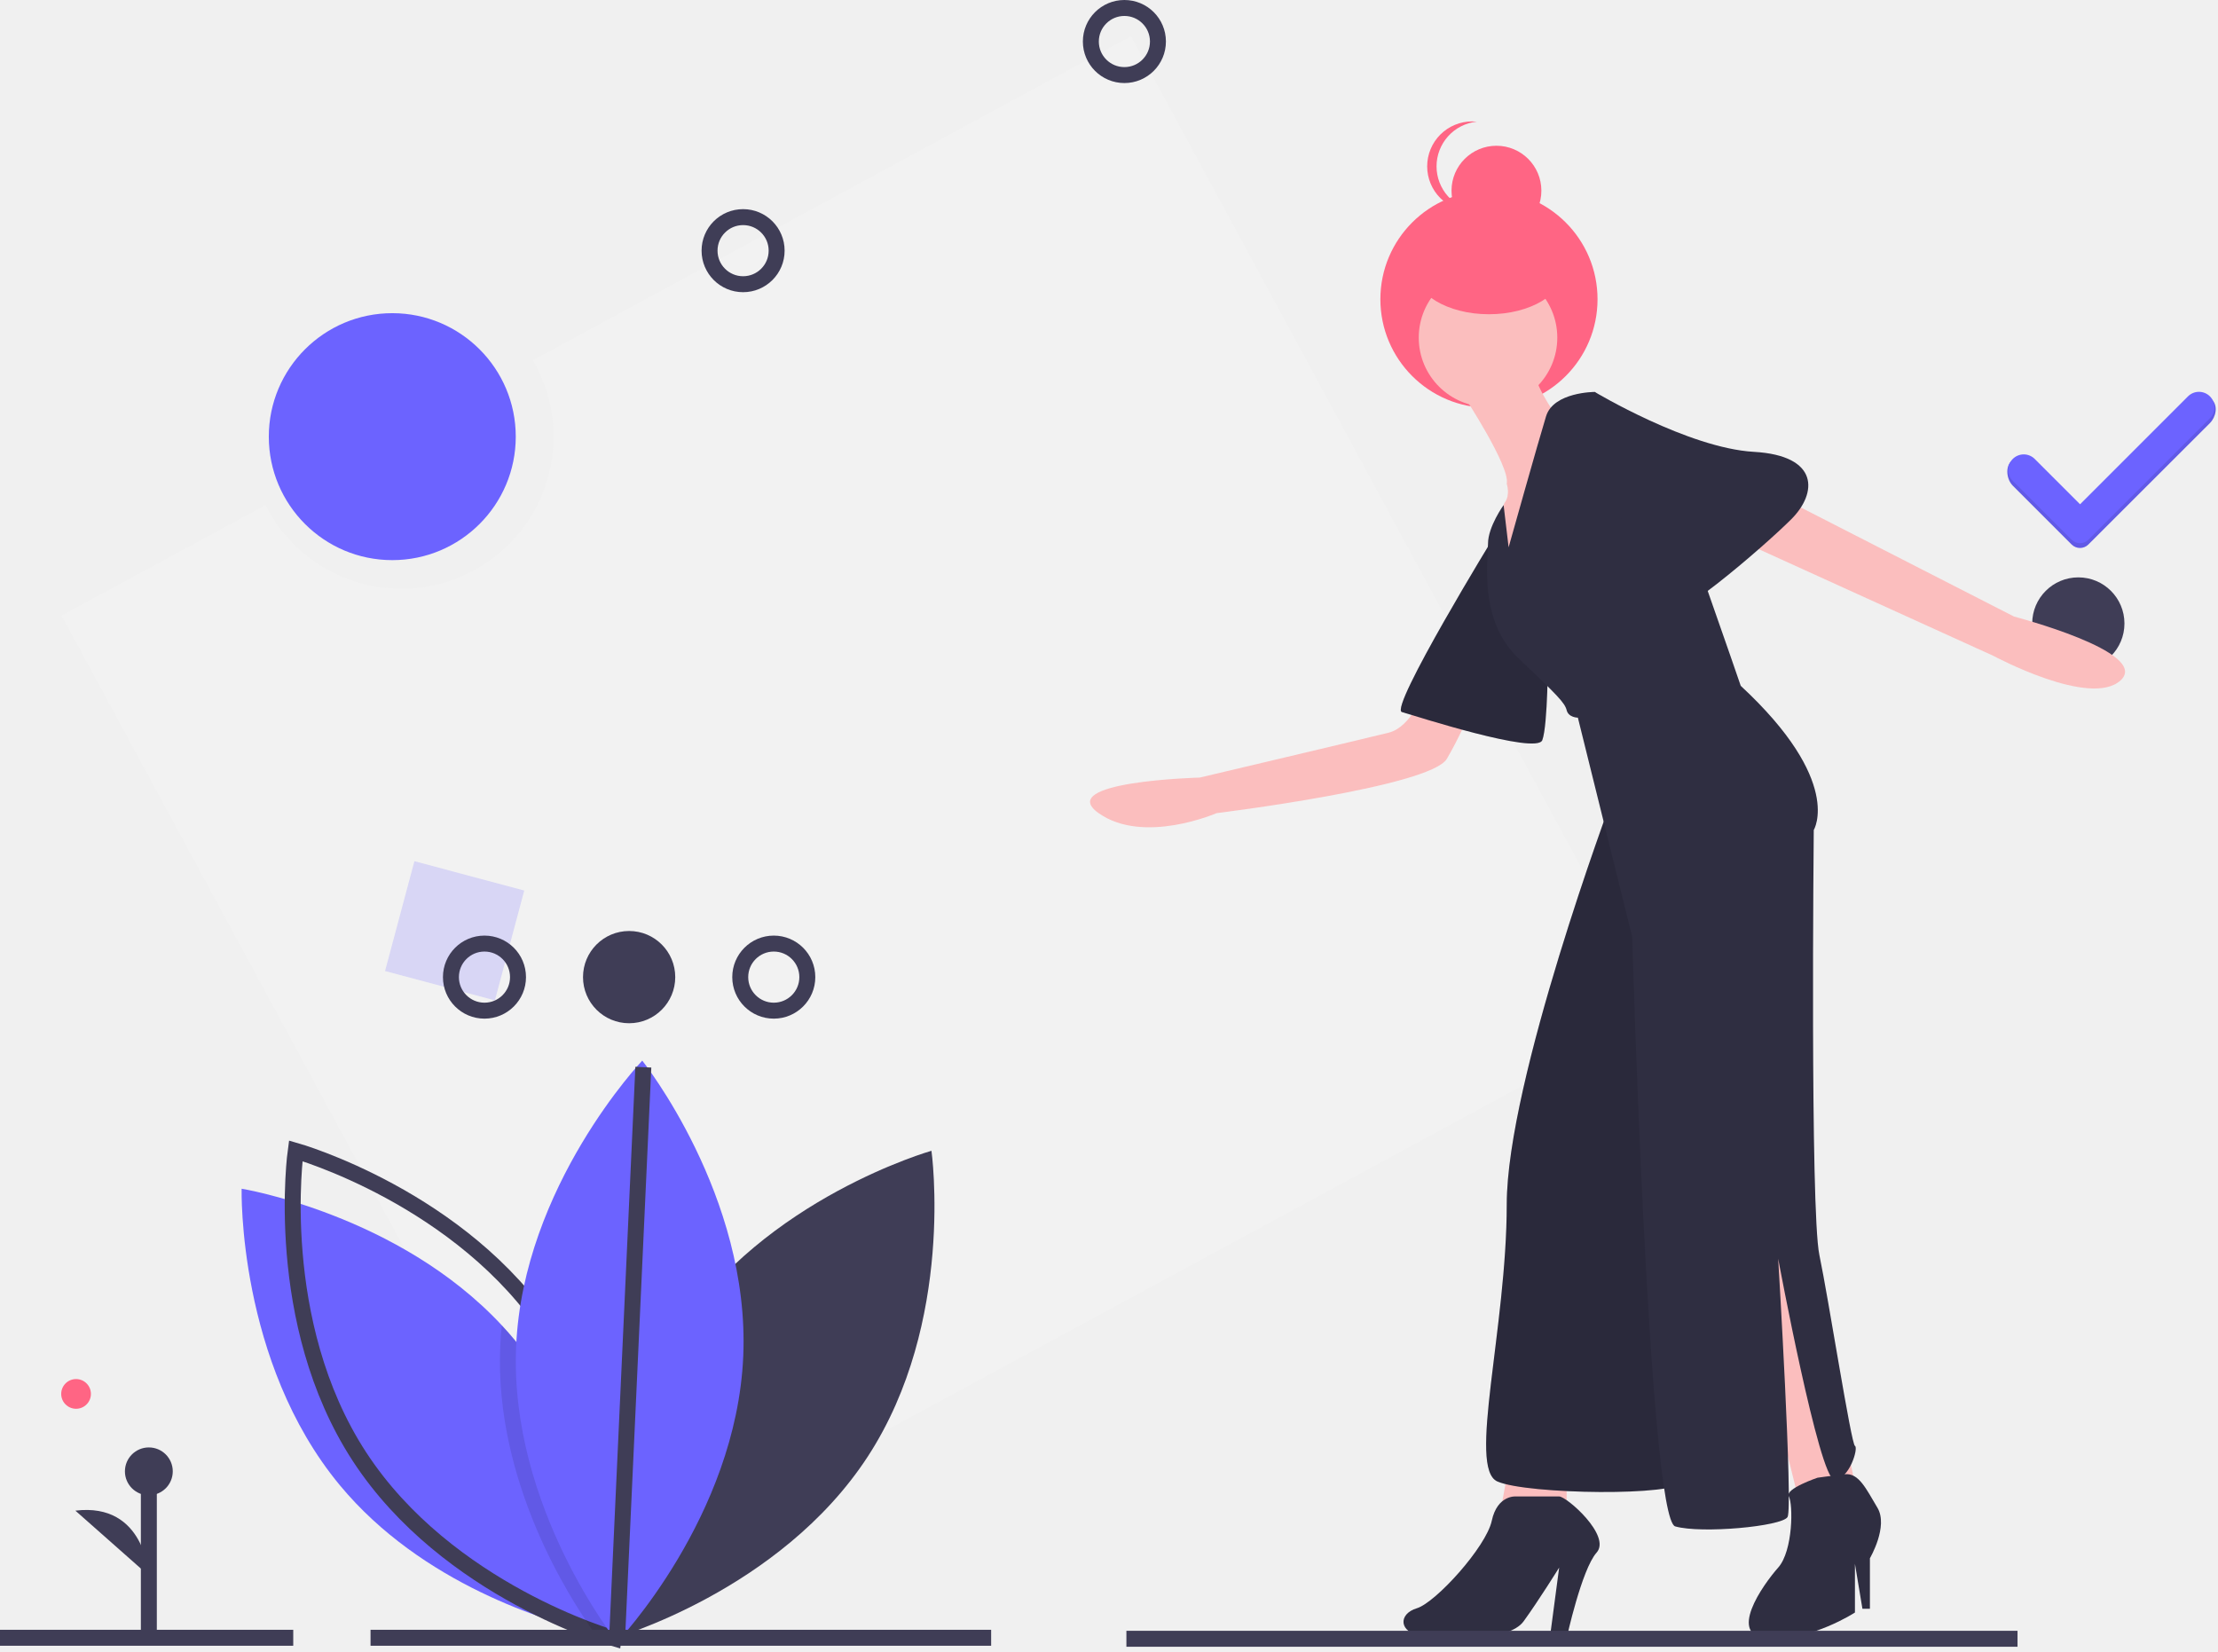
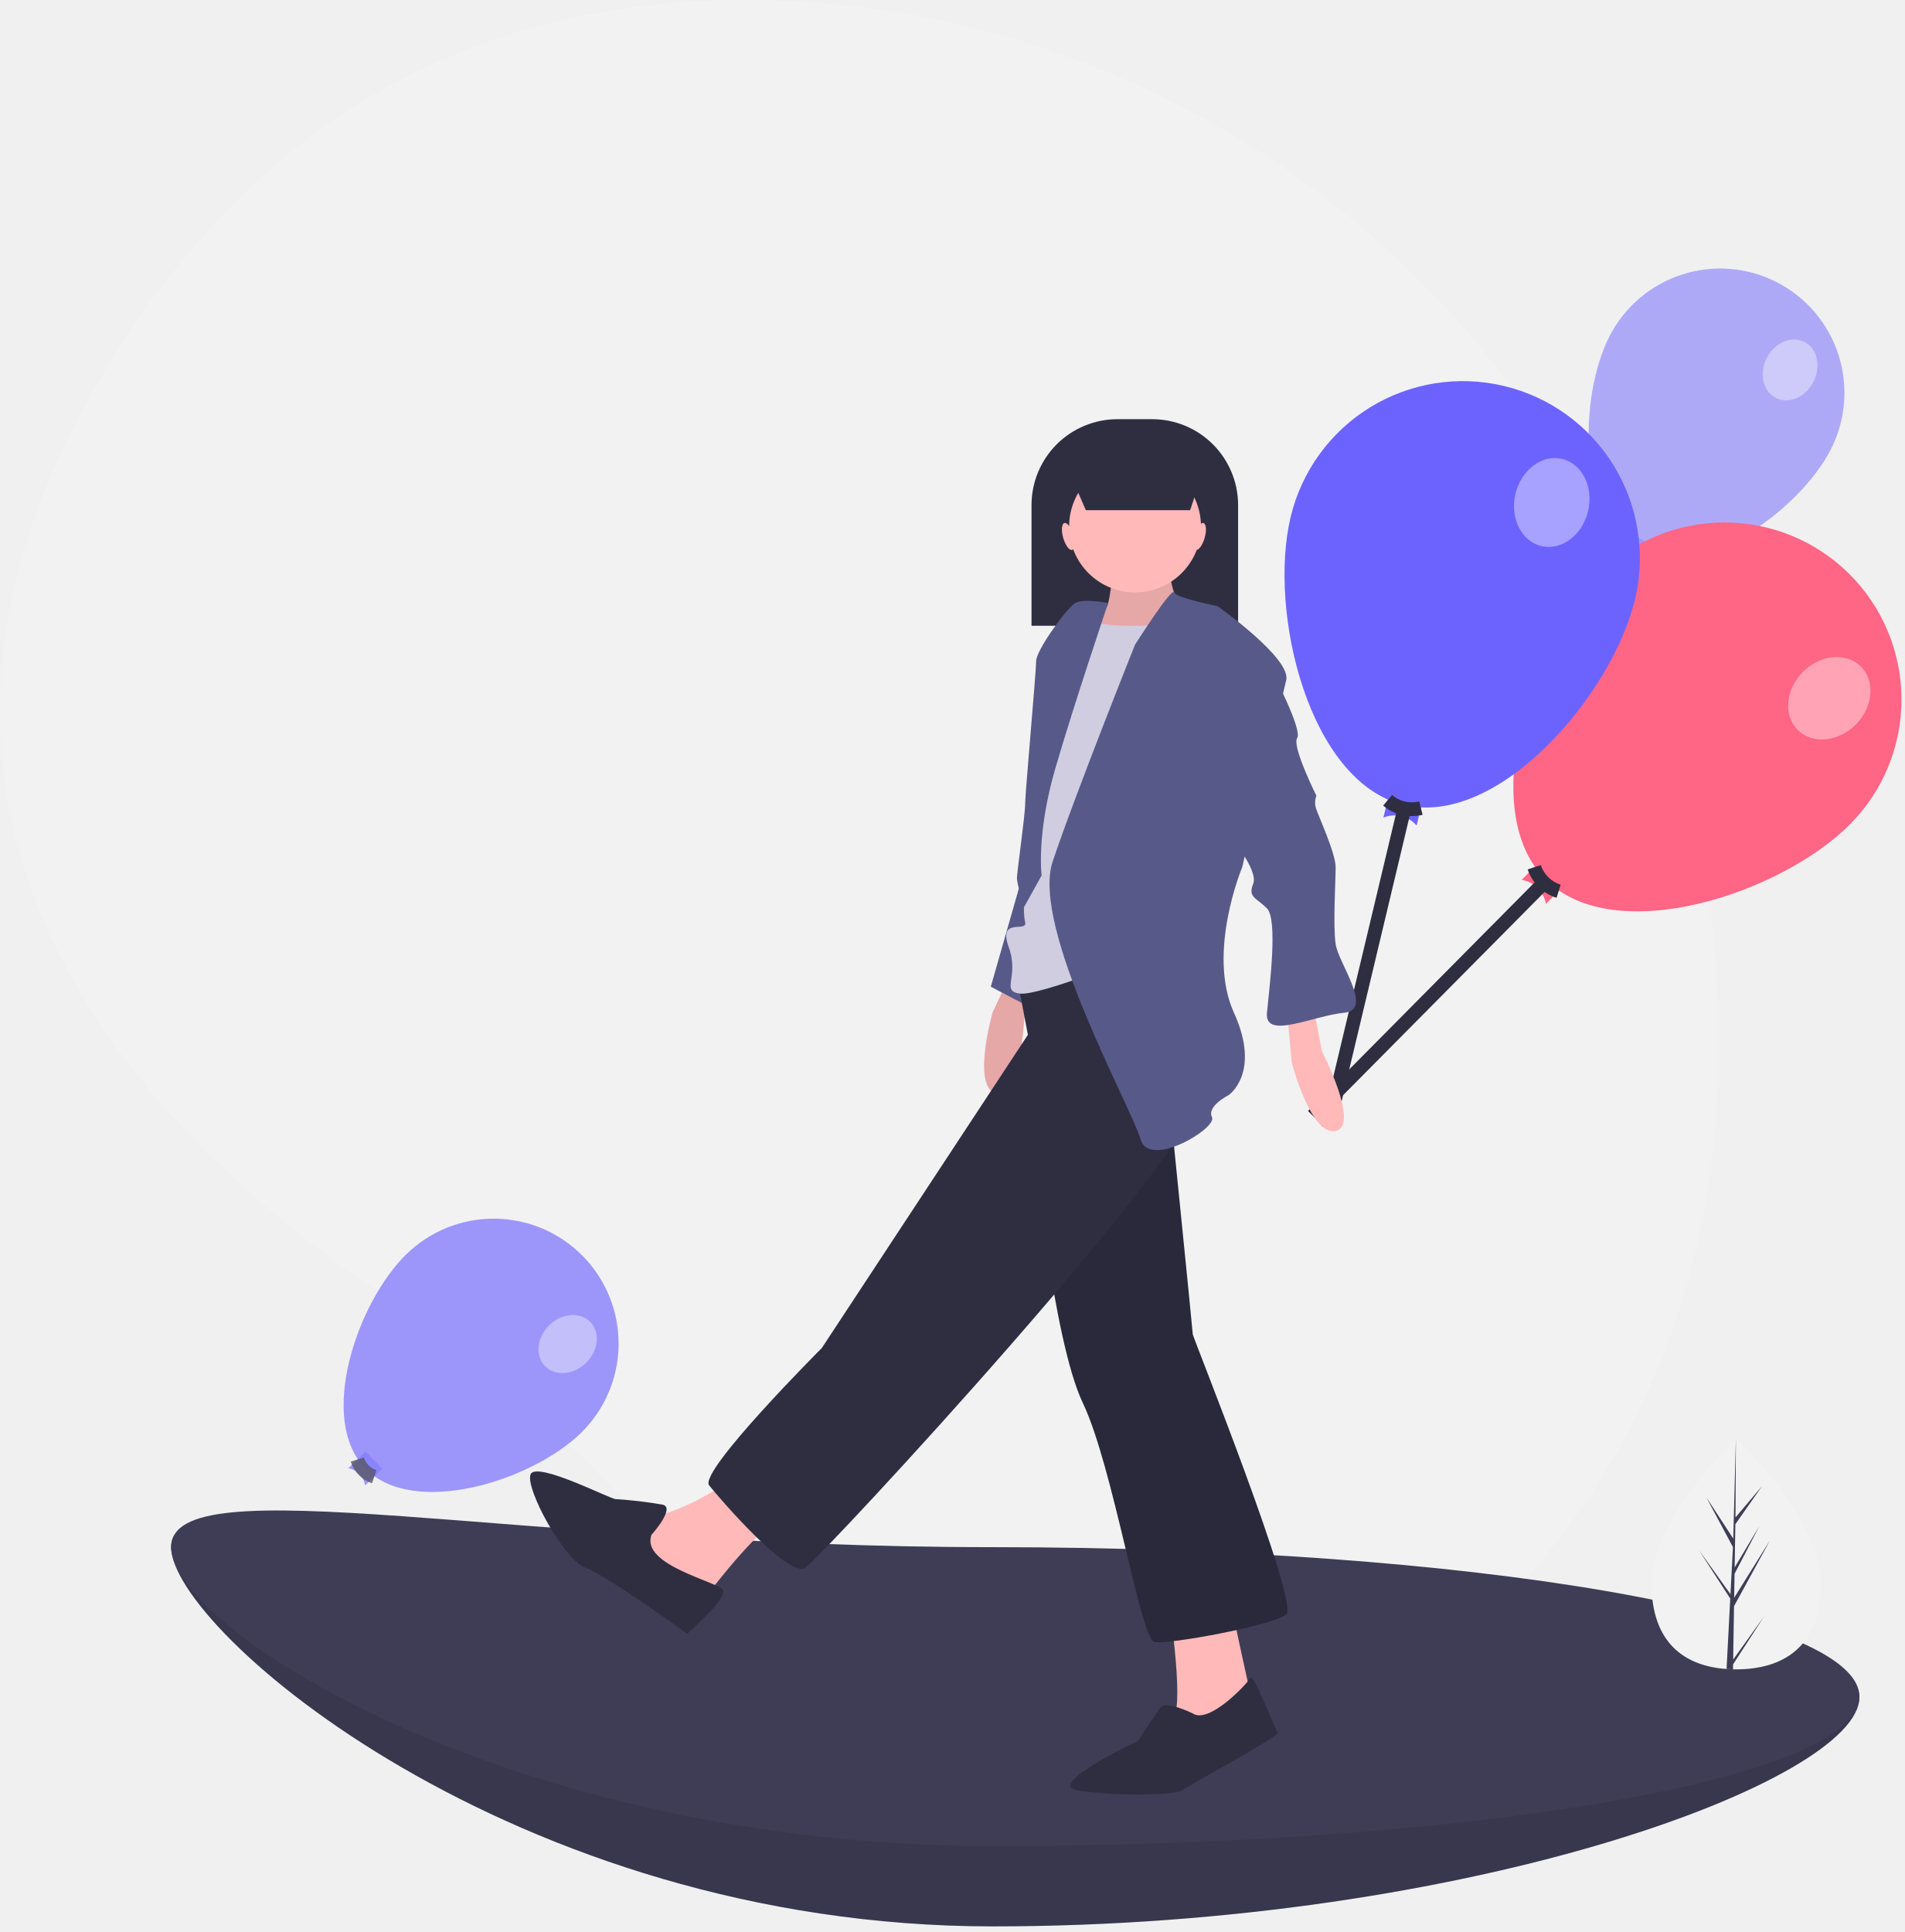
- <svg xmlns="http://www.w3.org/2000/svg" width="278" height="207" viewBox="0 0 278 207" fill="none">
-   <path d="M141.763 4.546L66.798 45.152C68.08 47.358 68.906 49.8 69.227 52.332C69.548 54.864 69.357 57.435 68.666 59.892C67.976 62.348 66.799 64.642 65.205 66.635C63.612 68.629 61.635 70.283 59.391 71.498C57.147 72.714 54.681 73.466 52.141 73.712C49.601 73.957 47.037 73.69 44.602 72.926C42.166 72.163 39.909 70.918 37.964 69.266C36.019 67.614 34.425 65.588 33.276 63.309L7.716 77.154L73.926 199.391L207.973 126.783L141.763 4.546Z" fill="#F2F2F2" />
-   <path opacity="0.2" d="M65.706 111.616L51.942 107.939L48.265 121.703L62.029 125.379L65.706 111.616Z" fill="#6C63FF" />
-   <path d="M84.894 167.003C73.892 183.875 76.906 205.334 76.906 205.334C76.906 205.334 97.758 199.438 108.76 182.566C119.762 165.694 116.748 144.235 116.748 144.235C116.748 144.235 95.895 150.131 84.894 167.003Z" fill="#3F3D56" />
-   <path d="M76.847 205.137C76.847 205.137 76.58 205.095 76.087 204.995C75.694 204.915 75.152 204.801 74.491 204.644C68.582 203.251 52.871 198.541 42.599 186.158C29.743 170.653 30.285 148.99 30.285 148.99C30.285 148.99 49.942 152.184 62.895 166.108C63.456 166.706 64.002 167.327 64.533 167.969C75.719 181.46 76.762 199.613 76.845 204.1C76.856 204.773 76.847 205.137 76.847 205.137Z" fill="#6C63FF" />
-   <path d="M68.919 167.003C79.921 183.875 76.906 205.334 76.906 205.334C76.906 205.334 56.054 199.438 45.052 182.566C34.05 165.694 37.065 144.235 37.065 144.235C37.065 144.235 57.917 150.131 68.919 167.003Z" stroke="#3F3D56" stroke-width="2" stroke-miterlimit="10" />
-   <path opacity="0.1" d="M76.845 204.1C76.554 204.451 76.298 204.75 76.087 204.995C75.62 205.528 75.355 205.807 75.355 205.807C75.355 205.807 75.033 205.402 74.491 204.644C71.519 200.502 61.96 185.771 62.698 168.755C62.738 167.863 62.804 166.981 62.895 166.108C63.456 166.706 64.002 167.327 64.533 167.969C75.719 181.46 76.762 199.613 76.845 204.1Z" fill="black" />
-   <path d="M93.158 169.985C92.288 190.109 77.35 205.807 77.35 205.807C77.35 205.807 63.822 188.879 64.692 168.755C65.561 148.632 80.499 132.934 80.499 132.934C80.499 132.934 94.027 149.862 93.158 169.985Z" fill="#6C63FF" />
-   <path d="M9.533 176.569C10.562 176.569 11.395 175.735 11.395 174.707C11.395 173.679 10.562 172.845 9.533 172.845C8.505 172.845 7.671 173.679 7.671 174.707C7.671 175.735 8.505 176.569 9.533 176.569Z" fill="#FF6584" />
-   <path d="M46.443 205.271H124.228" stroke="#3F3D56" stroke-width="2" stroke-miterlimit="10" />
-   <path d="M0 205.271H36.755" stroke="#3F3D56" stroke-width="2" stroke-miterlimit="10" />
-   <path d="M18.656 205.614V184.412" stroke="#3F3D56" stroke-width="2" stroke-miterlimit="10" />
-   <path d="M18.656 187.41C20.312 187.41 21.654 186.068 21.654 184.412C21.654 182.756 20.312 181.414 18.656 181.414C17 181.414 15.658 182.756 15.658 184.412C15.658 186.068 17 187.41 18.656 187.41Z" fill="#3F3D56" />
-   <path d="M18.656 197.479C18.656 197.479 18.228 188.267 9.447 189.338L18.656 197.479Z" fill="#3F3D56" />
-   <path d="M78.854 128.249C82.046 128.249 84.634 125.661 84.634 122.468C84.634 119.275 82.046 116.687 78.854 116.687C75.661 116.687 73.073 119.275 73.073 122.468C73.073 125.661 75.661 128.249 78.854 128.249Z" fill="#3F3D56" />
-   <path d="M60.723 126.672C63.044 126.672 64.927 124.79 64.927 122.468C64.927 120.146 63.044 118.264 60.723 118.264C58.401 118.264 56.518 120.146 56.518 122.468C56.518 124.79 58.401 126.672 60.723 126.672Z" stroke="#3F3D56" stroke-width="2" stroke-miterlimit="10" />
-   <path d="M96.984 126.672C99.306 126.672 101.188 124.79 101.188 122.468C101.188 120.146 99.306 118.264 96.984 118.264C94.662 118.264 92.78 120.146 92.78 122.468C92.78 124.79 94.662 126.672 96.984 126.672Z" stroke="#3F3D56" stroke-width="2" stroke-miterlimit="10" />
-   <path d="M77.35 205.237L80.634 133.755" stroke="#3F3D56" stroke-width="2" stroke-miterlimit="10" />
-   <path d="M260.494 83.926C263.687 83.926 266.275 81.338 266.275 78.145C266.275 74.953 263.687 72.365 260.494 72.365C257.301 72.365 254.713 74.953 254.713 78.145C254.713 81.338 257.301 83.926 260.494 83.926Z" fill="#3F3D56" />
-   <path d="M140.929 9.409C143.251 9.409 145.134 7.526 145.134 5.204C145.134 2.882 143.251 1 140.929 1C138.607 1 136.725 2.882 136.725 5.204C136.725 7.526 138.607 9.409 140.929 9.409Z" stroke="#3F3D56" stroke-width="2" stroke-miterlimit="10" />
-   <path d="M93.138 35.622C95.46 35.622 97.342 33.739 97.342 31.417C97.342 29.095 95.46 27.213 93.138 27.213C90.816 27.213 88.934 29.095 88.934 31.417C88.934 33.739 90.816 35.622 93.138 35.622Z" stroke="#3F3D56" stroke-width="2" stroke-miterlimit="10" />
-   <path d="M186.623 51.117C194.139 51.117 200.232 45.024 200.232 37.508C200.232 29.992 194.139 23.899 186.623 23.899C179.107 23.899 173.014 29.992 173.014 37.508C173.014 45.024 179.107 51.117 186.623 51.117Z" fill="#FF6584" />
-   <path d="M217.947 157.759L225.221 187.089L232.495 185.915L225.221 152.363L217.947 157.759Z" fill="#FBBEBE" />
-   <path d="M227.802 185.212C227.802 185.212 223.66 186.612 224.206 187.554C224.752 188.497 224.752 194.363 222.875 196.474C220.997 198.586 216.305 205.156 221.701 205.39C227.098 205.625 232.495 202.106 232.495 202.106V196.005L233.433 201.636H234.372V195.301C234.372 195.301 236.718 191.312 235.31 188.966C233.902 186.62 232.985 184.575 231.215 184.776C229.444 184.977 227.802 185.212 227.802 185.212Z" fill="#2F2E41" />
-   <path d="M189.322 182.631L188.148 188.966H196.361V182.631H189.322Z" fill="#FBBEBE" />
-   <path d="M190.026 187.558C190.026 187.558 187.679 187.323 186.975 190.608C186.271 193.893 179.936 200.865 177.59 201.569C175.243 202.273 175.243 204.62 178.294 205.089C181.344 205.558 189.087 205.793 190.964 203.212C192.841 200.631 195.422 196.474 195.422 196.474L194.249 205.324H196.361C196.361 205.324 198.238 196.709 200.115 194.597C201.992 192.485 196.361 187.558 195.422 187.558H190.026Z" fill="#2F2E41" />
-   <path d="M178.528 86.665C178.528 86.665 176.886 91.123 174.07 91.826C171.255 92.531 150.372 97.458 150.372 97.458C150.372 97.458 132.07 97.927 137.702 101.916C143.333 105.905 152.484 101.916 152.484 101.916C152.484 101.916 179.232 98.631 181.344 95.111C182.734 92.716 183.912 90.204 184.864 87.603L178.528 86.665Z" fill="#FBBEBE" />
-   <path d="M187.445 66.955C187.445 66.955 174.07 88.776 175.713 89.246C177.355 89.715 192.607 94.642 193.31 92.765C194.014 90.888 194.014 82.206 194.014 82.206L187.445 66.955Z" fill="#2F2E41" />
-   <path opacity="0.1" d="M187.445 66.955C187.445 66.955 174.07 88.776 175.713 89.246C177.355 89.715 192.607 94.642 193.31 92.765C194.014 90.888 194.014 82.206 194.014 82.206L187.445 66.955Z" fill="black" />
-   <path d="M222.171 61.793L252.439 77.279C252.439 77.279 269.567 81.737 265.813 85.257C262.059 88.776 249.858 82.206 249.858 82.206L216.305 66.955L222.171 61.793Z" fill="#FBBEBE" />
-   <path d="M183.456 49.592C183.456 49.592 189.321 58.508 188.852 60.62C188.852 60.62 189.321 62.028 188.618 62.966C187.914 63.905 188.148 69.536 188.148 69.536L190.495 72.821L193.545 62.732L194.953 51.938C194.953 51.938 191.785 47.598 192.254 45.486C192.724 43.374 183.456 49.592 183.456 49.592Z" fill="#FBBEBE" />
-   <path d="M201.992 100.273C201.992 100.273 188.852 135.469 188.852 150.955C188.852 166.441 183.925 184.039 187.679 185.681C191.433 187.323 210.439 187.558 210.908 185.681C211.377 183.804 208.562 107.547 207.154 104.497C205.746 101.447 201.992 100.273 201.992 100.273Z" fill="#2F2E41" />
-   <path opacity="0.1" d="M201.992 100.273C201.992 100.273 188.852 135.469 188.852 150.955C188.852 166.441 183.925 184.039 187.679 185.681C191.433 187.323 210.439 187.558 210.908 185.681C211.377 183.804 208.562 107.547 207.154 104.497C205.746 101.447 201.992 100.273 201.992 100.273Z" fill="black" />
-   <path d="M186.506 51C191.301 51 195.188 47.113 195.188 42.318C195.188 37.524 191.301 33.637 186.506 33.637C181.711 33.637 177.824 37.524 177.824 42.318C177.824 47.113 181.711 51 186.506 51Z" fill="#FBBEBE" />
-   <path d="M189.087 68.597L188.459 63.302C188.459 63.302 186.506 66.016 186.506 68.128C186.506 70.24 185.333 77.748 190.26 82.441C195.187 87.134 196.126 88.072 196.361 89.011C196.595 89.949 197.768 89.949 197.768 89.949L204.573 117.402C204.573 117.402 206.685 190.374 209.969 191.312C213.254 192.251 223.344 191.312 224.048 190.139C224.752 188.966 222.874 157.759 222.874 157.759C222.874 157.759 228.036 185.446 229.914 185.446C231.791 185.446 232.964 181.457 232.495 181.223C232.025 180.988 229.21 162.921 228.036 157.29C226.863 151.659 227.333 104.027 227.333 104.027C227.333 104.027 231.087 97.927 218.182 85.96C218.182 85.96 209.969 62.028 209.5 62.028C209.031 62.028 199.88 49.123 199.88 49.123C199.88 49.123 194.718 49.123 193.78 52.173C192.841 55.223 189.087 68.597 189.087 68.597Z" fill="#2F2E41" />
-   <path d="M197.065 51L199.88 49.123C199.88 49.123 211.612 56.162 219.824 56.631C228.037 57.1 227.802 61.793 224.517 65.078C221.232 68.363 208.327 79.625 207.858 76.81C207.389 73.994 197.065 51 197.065 51Z" fill="#2F2E41" />
-   <path d="M186.623 39.385C191.807 39.385 196.009 36.864 196.009 33.754C196.009 30.644 191.807 28.123 186.623 28.123C181.44 28.123 177.238 30.644 177.238 33.754C177.238 36.864 181.44 39.385 186.623 39.385Z" fill="#FF6584" />
-   <path d="M187.562 29.531C190.672 29.531 193.193 27.009 193.193 23.899C193.193 20.789 190.672 18.268 187.562 18.268C184.452 18.268 181.93 20.789 181.93 23.899C181.93 27.009 184.452 29.531 187.562 29.531Z" fill="#FF6584" />
-   <path d="M180.053 20.849C180.053 19.457 180.569 18.114 181.501 17.08C182.432 16.046 183.714 15.393 185.098 15.248C184.903 15.228 184.707 15.218 184.511 15.218C183.018 15.218 181.586 15.811 180.529 16.867C179.473 17.923 178.88 19.355 178.88 20.849C178.88 22.343 179.473 23.775 180.529 24.831C181.586 25.887 183.018 26.48 184.511 26.48C184.707 26.48 184.903 26.47 185.098 26.45C183.714 26.305 182.432 25.652 181.501 24.618C180.569 23.584 180.053 22.241 180.053 20.849Z" fill="#FF6584" />
-   <path d="M49.168 70.204C57.715 70.204 64.644 63.275 64.644 54.728C64.644 46.181 57.715 39.252 49.168 39.252C40.621 39.252 33.692 46.181 33.692 54.728C33.692 63.275 40.621 70.204 49.168 70.204Z" fill="#6C63FF" />
-   <path d="M141.181 205.397H252.872" stroke="#3F3D56" stroke-width="2" stroke-miterlimit="10" />
-   <path d="M274.24 50.278L260.712 63.806L255.026 58.12C254.846 57.939 254.631 57.796 254.395 57.698C254.16 57.601 253.907 57.55 253.652 57.55C253.396 57.55 253.144 57.601 252.908 57.698C252.672 57.796 252.458 57.939 252.277 58.12L252.073 57.814C251.314 58.573 251.518 60.109 252.277 60.868L259.655 68.246C259.933 68.524 260.31 68.68 260.703 68.68C261.096 68.68 261.473 68.524 261.751 68.246L276.987 53.026C277.746 52.268 278.022 50.876 277.263 50.117C276.504 49.358 274.998 49.519 274.24 50.278Z" fill="#6C63FF" />
-   <path opacity="0.1" d="M274.24 50.278L260.712 63.806L255.026 58.12C254.846 57.939 254.631 57.796 254.395 57.698C254.16 57.601 253.907 57.55 253.652 57.55C253.396 57.55 253.144 57.601 252.908 57.698C252.672 57.796 252.458 57.939 252.277 58.12L252.073 57.814C251.314 58.573 251.518 60.109 252.277 60.868L259.655 68.246C259.933 68.524 260.31 68.68 260.703 68.68C261.096 68.68 261.473 68.524 261.751 68.246L276.987 53.026C277.746 52.268 278.022 50.876 277.263 50.117C276.504 49.358 274.998 49.519 274.24 50.278Z" fill="black" />
-   <path d="M274.24 49.678L260.712 63.206L255.026 57.52C254.845 57.34 254.631 57.196 254.395 57.099C254.16 57.001 253.907 56.951 253.652 56.951C253.396 56.951 253.144 57.001 252.908 57.099C252.672 57.196 252.458 57.34 252.277 57.52C252.097 57.7 251.954 57.915 251.856 58.151C251.758 58.386 251.708 58.639 251.708 58.894C251.708 59.15 251.758 59.402 251.856 59.638C251.954 59.874 252.097 60.088 252.277 60.269L259.655 67.646C259.933 67.924 260.31 68.08 260.703 68.08C261.096 68.08 261.473 67.924 261.751 67.647L276.987 52.427C277.167 52.246 277.311 52.032 277.409 51.796C277.506 51.561 277.557 51.308 277.557 51.053C277.557 50.797 277.507 50.544 277.409 50.309C277.311 50.073 277.168 49.858 276.988 49.678C276.623 49.314 276.129 49.109 275.614 49.109C275.098 49.109 274.604 49.314 274.24 49.678Z" fill="#6C63FF" />
+ <svg xmlns="http://www.w3.org/2000/svg" width="276" height="280" viewBox="0 0 276 280" fill="none">
+   <path d="M243.077 106.29C227.646 45.611 174.327 1.81 111.742 0.053C78.655 -0.875 43.838 10.098 18.489 48.498C-26.825 117.142 21.274 164.578 54.807 187.118C71.008 198.029 85.605 211.15 98.177 226.099C120.828 252.977 164.402 286.378 216.298 234.044C253.912 196.113 253.355 146.708 243.077 106.29Z" fill="#F2F2F2" />
+   <path d="M269.465 246.007C269.465 257.967 213.222 279.186 143.842 279.186C74.462 279.186 24.804 236.185 24.804 224.226C24.804 212.266 74.462 235.876 143.842 235.876C213.222 235.876 269.465 234.048 269.465 246.007Z" fill="#3F3D56" />
+   <path opacity="0.1" d="M269.465 246.007C269.465 257.967 213.222 279.186 143.842 279.186C74.462 279.186 24.804 236.185 24.804 224.226C24.804 212.266 74.462 235.876 143.842 235.876C213.222 235.876 269.465 234.048 269.465 246.007Z" fill="black" />
+   <path d="M269.465 245.88C269.465 257.84 213.222 267.535 143.842 267.535C74.462 267.535 24.804 236.185 24.804 224.226C24.804 212.266 74.462 224.226 143.842 224.226C213.222 224.226 269.465 233.921 269.465 245.88Z" fill="#3F3D56" />
+   <g opacity="0.7">
+     <path opacity="0.7" d="M265.307 65.181C260.75 74.025 246.308 84.447 237.464 79.89C228.62 75.334 228.722 57.524 233.279 48.68C235.468 44.434 239.253 41.23 243.803 39.775C248.354 38.32 253.295 38.731 257.542 40.919C261.789 43.107 264.993 46.892 266.449 51.442C267.905 55.992 267.494 60.934 265.307 65.181Z" fill="#6C63FF" />
+     <path opacity="0.7" d="M238.212 82.229C237.927 81.675 237.477 81.224 236.923 80.939C236.37 80.653 235.741 80.549 235.125 80.639L236.715 77.552L239.802 79.142L238.212 82.229Z" fill="#6C63FF" />
+     <path opacity="0.7" d="M235.962 79.034C236.316 79.524 236.782 79.923 237.321 80.198C237.86 80.472 238.456 80.615 239.061 80.615" stroke="#2F2E41" stroke-width="2" stroke-miterlimit="10" />
+     <path opacity="0.4" d="M262.805 55.347C263.958 53.109 263.381 50.516 261.516 49.556C259.651 48.595 257.205 49.63 256.052 51.868C254.899 54.105 255.476 56.698 257.341 57.659C259.206 58.62 261.652 57.584 262.805 55.347Z" fill="white" />
+     <path opacity="0.7" d="M237.381 80.001L223.941 113.821" stroke="#2F2E41" stroke-width="2" stroke-miterlimit="10" />
+   </g>
+   <path d="M268.143 119.434C258.167 129.498 234.086 137.474 224.022 127.498C213.958 117.522 221.721 93.371 231.697 83.307C236.488 78.477 243.002 75.747 249.805 75.718C256.609 75.689 263.145 78.364 267.977 83.154C272.809 87.943 275.541 94.456 275.572 101.259C275.603 108.063 272.931 114.6 268.143 119.434Z" fill="#FF6584" />
+   <path d="M224.038 130.995C223.889 130.121 223.47 129.315 222.84 128.691C222.21 128.066 221.401 127.654 220.525 127.513L224.007 124L227.52 127.482L224.038 130.995Z" fill="#FF6584" />
+   <path d="M222.349 125.691C222.621 126.509 223.083 127.25 223.697 127.854C224.311 128.458 225.06 128.907 225.882 129.165" stroke="#2F2E41" stroke-width="2" stroke-miterlimit="10" />
+   <path d="M223.352 128.346L190.272 161.718" stroke="#2F2E41" stroke-width="2" stroke-miterlimit="10" />
+   <path opacity="0.4" d="M268.954 105.002C271.479 102.456 271.804 98.687 269.682 96.583C267.56 94.48 263.794 94.839 261.27 97.385C258.746 99.932 258.42 103.701 260.542 105.805C262.664 107.908 266.43 107.549 268.954 105.002Z" fill="white" />
+   <path d="M236.963 86.829C233.675 100.613 217.254 119.948 203.47 116.661C189.686 113.374 183.758 88.709 187.045 74.925C188.627 68.309 192.772 62.593 198.568 59.032C204.363 55.471 211.336 54.357 217.952 55.935C224.569 57.513 230.288 61.653 233.853 67.446C237.418 73.24 238.536 80.211 236.963 86.829Z" fill="#6C63FF" />
+   <path d="M205.302 119.64C204.72 118.971 203.943 118.501 203.08 118.295C202.218 118.089 201.312 118.158 200.491 118.493L201.638 113.682L206.449 114.829L205.302 119.64Z" fill="#6C63FF" />
+   <path d="M201.102 115.988C201.759 116.545 202.539 116.938 203.378 117.134C204.217 117.331 205.09 117.325 205.926 117.118" stroke="#2F2E41" stroke-width="2" stroke-miterlimit="10" />
+   <path opacity="0.4" d="M230.15 74.081C230.982 70.593 229.3 67.204 226.394 66.511C223.488 65.818 220.457 68.083 219.626 71.571C218.794 75.058 220.476 78.447 223.382 79.141C226.288 79.834 229.319 77.568 230.15 74.081Z" fill="white" />
+   <path d="M203.393 117.729L192.493 163.436" stroke="#2F2E41" stroke-width="2" stroke-miterlimit="10" />
+   <g opacity="0.8">
+     <path opacity="0.8" d="M84.172 207.695C77.007 214.667 59.918 219.987 52.945 212.822C45.972 205.656 51.756 188.718 58.921 181.745C60.625 180.087 62.639 178.781 64.848 177.901C67.056 177.022 69.417 176.585 71.794 176.618C74.171 176.65 76.519 177.151 78.702 178.09C80.886 179.03 82.864 180.391 84.522 182.094C86.18 183.798 87.486 185.812 88.365 188.021C89.245 190.229 89.681 192.59 89.649 194.967C89.617 197.344 89.116 199.691 88.177 201.875C87.237 204.059 85.876 206.036 84.172 207.695Z" fill="#6C63FF" />
+     <path opacity="0.8" d="M52.911 215.289C52.817 214.67 52.532 214.096 52.095 213.648C51.659 213.199 51.093 212.899 50.477 212.788L52.978 210.354L55.412 212.855L52.911 215.289Z" fill="#6C63FF" />
+     <path opacity="0.8" d="M51.787 211.526C51.968 212.106 52.285 212.635 52.711 213.069C53.136 213.502 53.659 213.829 54.236 214.021" stroke="#2F2E41" stroke-width="2" stroke-miterlimit="10" />
+     <path opacity="0.4" d="M84.928 197.525C86.742 195.76 87.019 193.105 85.549 191.595C84.079 190.084 81.418 190.289 79.605 192.053C77.791 193.818 77.514 196.473 78.984 197.983C80.454 199.494 83.115 199.289 84.928 197.525Z" fill="white" />
+   </g>
+   <path d="M161.943 60.752H166.978C170.28 60.752 173.448 62.064 175.783 64.4C178.118 66.735 179.43 69.902 179.43 73.205V90.692H149.491V73.205C149.491 71.57 149.813 69.95 150.439 68.439C151.064 66.929 151.982 65.556 153.138 64.4C154.294 63.243 155.667 62.326 157.178 61.7C158.689 61.074 160.308 60.752 161.943 60.752Z" fill="#2F2E41" />
+   <path d="M147.654 138.709L143.876 146.653C143.876 146.653 140.796 157.325 144.285 158.466C147.775 159.606 148.456 147.514 148.456 147.514L151.346 139.507L147.654 138.709Z" fill="#FFB9B9" />
+   <path opacity="0.1" d="M147.654 138.709L143.876 146.653C143.876 146.653 140.796 157.325 144.285 158.466C147.775 159.606 148.456 147.514 148.456 147.514L151.346 139.507L147.654 138.709Z" fill="black" />
+   <path d="M148.369 126.276L143.591 143.001L151.157 146.983V127.073L148.369 126.276Z" fill="#575A89" />
+   <path d="M161.311 81.875C161.311 81.875 160.913 88.247 160.117 88.247C159.32 88.247 157.728 95.813 157.728 95.813L164.497 100.193L172.86 92.627L170.47 86.654C170.47 86.654 169.276 84.265 169.674 81.875C170.072 79.486 161.311 81.875 161.311 81.875Z" fill="#FFB9B9" />
+   <path opacity="0.1" d="M161.311 81.875C161.311 81.875 160.913 88.247 160.117 88.247C159.32 88.247 157.728 95.813 157.728 95.813L164.497 100.193L172.86 92.627L170.47 86.654C170.47 86.654 169.276 84.265 169.674 81.875C170.072 79.486 161.311 81.875 161.311 81.875Z" fill="black" />
+   <path d="M186.398 145.191L187.195 153.952C187.195 153.952 189.982 164.703 193.566 163.907C197.15 163.111 191.575 152.359 191.575 152.359L189.982 143.996L186.398 145.191Z" fill="#FFB9B9" />
+   <path d="M169.275 231.603C169.275 231.603 171.665 246.337 170.072 249.124C168.479 251.912 171.665 252.31 171.665 252.31L181.222 249.921V245.541C181.222 245.541 178.036 231.205 178.036 230.409C178.036 229.612 169.275 231.603 169.275 231.603Z" fill="#FFB9B9" />
+   <path d="M149.763 165.5C149.763 165.5 152.551 194.171 156.931 203.33C161.311 212.489 165.293 237.576 167.285 237.974C169.276 238.373 184.408 235.585 186.399 233.992C188.39 232.399 172.859 193.773 172.859 193.375C172.859 192.976 169.276 157.536 169.276 157.536L164.497 149.571L149.763 165.5Z" fill="#2F2E41" />
+   <path opacity="0.1" d="M149.763 165.5C149.763 165.5 152.551 194.171 156.931 203.33C161.311 212.489 165.293 237.576 167.285 237.974C169.276 238.373 184.408 235.585 186.399 233.992C188.39 232.399 172.859 193.773 172.859 193.375C172.859 192.976 169.276 157.536 169.276 157.536L164.497 149.571L149.763 165.5Z" fill="black" />
+   <path d="M172.86 248.328C172.86 248.328 168.877 246.337 168.081 247.531L164.895 252.31C164.895 252.31 151.356 258.681 156.135 259.478C160.913 260.274 170.072 260.274 171.267 259.478C172.461 258.681 185.602 251.514 185.204 251.115C184.806 250.717 181.62 242.355 181.222 243.151C180.824 243.948 175.249 249.921 172.86 248.328Z" fill="#2F2E41" />
+   <path d="M105.959 214.48C105.959 214.48 96.8 220.851 92.42 219.657C88.04 218.462 92.42 228.417 92.42 228.417L100.384 232.798L102.773 230.806C102.773 230.806 111.136 219.657 114.72 219.258C118.304 218.86 105.959 214.48 105.959 214.48Z" fill="#FFB9B9" />
+   <path d="M147.374 141.607L148.967 149.97L119.101 195.366C119.101 195.366 101.181 213.285 102.774 215.276C104.367 217.268 114.322 228.816 116.711 227.223C119.101 225.63 174.452 165.898 174.054 157.934C173.656 149.97 160.515 134.838 160.515 134.838L147.374 140.811V141.607Z" fill="#2F2E41" />
+   <path d="M94.412 222.444C94.412 222.444 97.996 218.462 96.005 218.064C93.765 217.669 91.505 217.403 89.235 217.267C88.439 217.267 77.687 211.692 76.89 213.683C76.094 215.674 81.669 226.028 84.855 227.223C88.04 228.417 99.588 236.78 99.588 236.78C99.588 236.78 105.562 231.603 104.765 230.408C103.969 229.214 92.819 226.824 94.412 222.444Z" fill="#2F2E41" />
+   <path d="M164.497 85.857C169.775 85.857 174.054 81.579 174.054 76.3C174.054 71.022 169.775 66.743 164.497 66.743C159.219 66.743 154.94 71.022 154.94 76.3C154.94 81.579 159.219 85.857 164.497 85.857Z" fill="#FFB9B9" />
+   <path d="M166.488 90.636C166.488 90.636 159.719 91.034 157.727 89.839C155.736 88.645 151.356 106.166 151.356 106.166L148.569 129.262C148.569 129.262 148.17 132.05 148.569 133.643C148.967 135.236 144.586 132.846 146.179 137.227C147.772 141.607 144.985 143.598 147.772 143.996C150.56 144.394 165.293 138.421 165.293 138.421L172.063 102.98L174.054 88.645L166.488 90.636Z" fill="#D0CDE1" />
+   <path d="M160.599 87.401C160.599 87.401 156.931 86.654 155.736 87.45C154.542 88.247 150.162 94.22 150.162 95.813C150.162 97.406 148.569 114.927 148.569 116.52C148.569 118.113 147.374 126.475 147.374 127.271C147.374 128.068 148.395 131.491 148.395 131.491L150.958 126.873C150.958 126.873 150.162 120.9 152.949 111.343C155.736 101.786 160.599 87.401 160.599 87.401Z" fill="#575A89" />
+   <path d="M164.497 93.423C164.497 93.423 169.817 85.061 170.144 85.857C170.471 86.654 176.444 87.848 176.444 87.848C176.444 87.848 187.195 95.414 186.399 98.6C185.603 101.786 180.028 125.678 180.028 125.678C180.028 125.678 174.851 138.023 178.833 146.784C182.815 155.544 178.037 158.73 178.037 158.73C178.037 158.73 174.851 160.323 175.647 161.916C176.444 163.509 166.488 169.482 165.294 165.101C164.099 160.721 149.365 134.439 152.551 124.882C155.737 115.325 164.497 93.423 164.497 93.423Z" fill="#575A89" />
+   <path d="M184.408 97.406C184.408 97.406 188.788 105.768 187.991 106.963C187.195 108.157 190.779 115.325 190.779 115.325C190.531 115.966 190.531 116.676 190.779 117.316C191.177 118.511 193.566 123.688 193.566 125.679C193.566 127.67 193.168 134.041 193.566 136.829C193.965 139.616 199.141 146.386 194.761 146.784C190.381 147.182 183.213 150.766 183.611 146.784C184.009 142.802 185.204 133.245 183.611 131.652C182.018 130.059 180.824 130.059 181.62 128.068C182.416 126.077 178.036 120.9 178.036 120.9L184.408 97.406Z" fill="#575A89" />
+   <path d="M172.483 73.946H157.367L153.944 66.081H175.05L172.483 73.946Z" fill="#2F2E41" />
+   <path d="M155.383 79.701C155.787 79.585 155.862 78.617 155.55 77.54C155.238 76.463 154.657 75.685 154.254 75.802C153.85 75.919 153.775 76.887 154.087 77.964C154.399 79.04 154.98 79.819 155.383 79.701Z" fill="#FFB9B9" />
+   <path d="M174.579 77.964C174.891 76.887 174.817 75.919 174.413 75.802C174.009 75.685 173.429 76.463 173.117 77.54C172.805 78.617 172.88 79.584 173.283 79.701C173.687 79.818 174.267 79.04 174.579 77.964Z" fill="#FFB9B9" />
+   <path d="M263.905 229.455C263.905 238.705 258.406 241.934 251.624 241.934C251.466 241.934 251.308 241.932 251.153 241.93C250.837 241.922 250.526 241.907 250.22 241.885C244.097 241.453 239.342 238.057 239.342 229.455C239.342 220.555 250.714 209.324 251.572 208.488C251.573 208.488 251.573 208.488 251.573 208.488C251.574 208.488 251.574 208.488 251.574 208.488C251.574 208.488 251.574 208.487 251.574 208.487C251.575 208.487 251.575 208.487 251.575 208.486C251.607 208.456 251.624 208.439 251.624 208.439C251.624 208.439 263.905 220.205 263.905 229.455Z" fill="#F2F2F2" />
+   <path d="M251.176 240.52L255.667 234.244L251.166 241.208L251.153 241.93C250.837 241.922 250.526 241.907 250.22 241.885L250.703 232.633L250.699 232.561L250.708 232.548L250.754 231.673L246.24 224.692L250.767 231.016L250.778 231.204L251.144 224.212L247.28 216.997L251.191 222.983L251.572 208.488L251.575 208.439V208.486L251.511 219.918L255.358 215.386L251.494 220.902L251.393 227.163L254.985 221.155L251.379 228.083L251.321 231.564L256.536 223.202L251.302 232.778L251.176 240.52Z" fill="#3F3D56" />
</svg>
